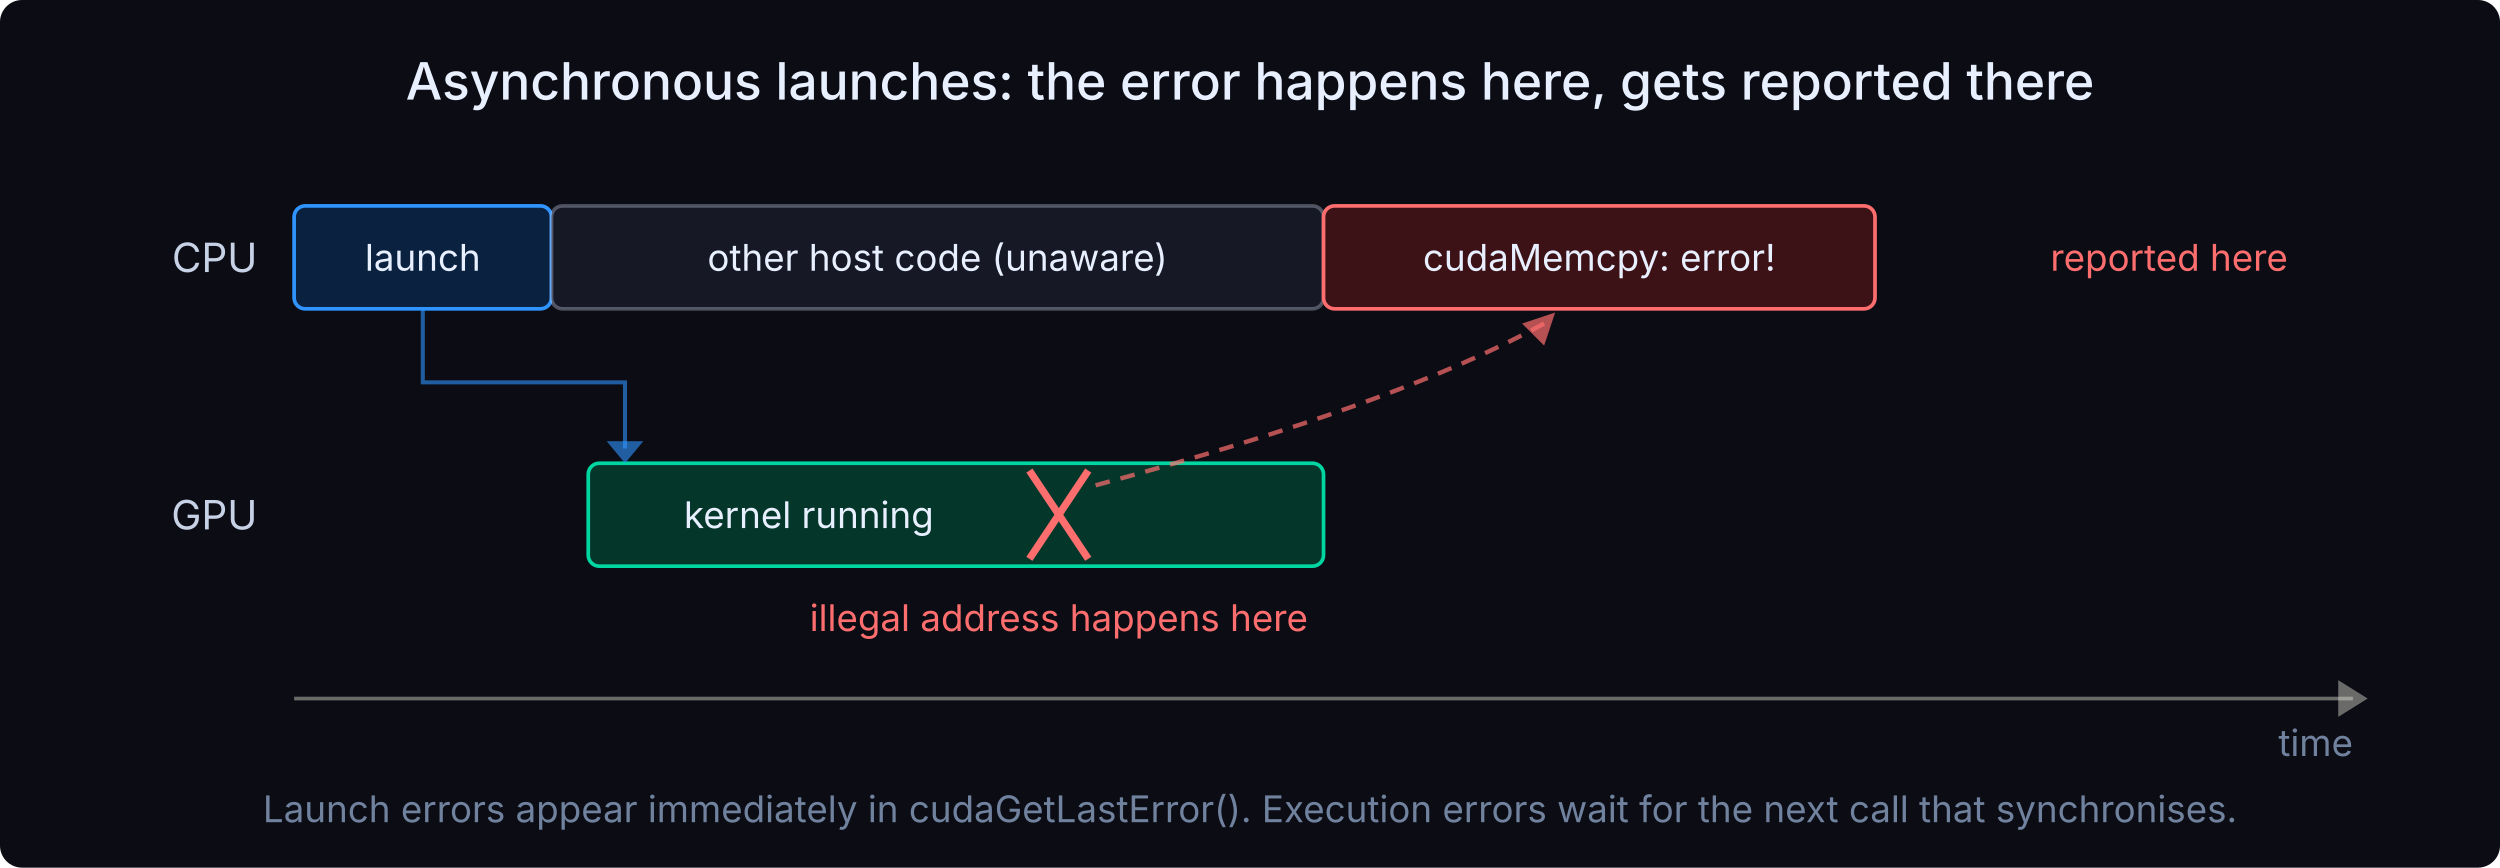
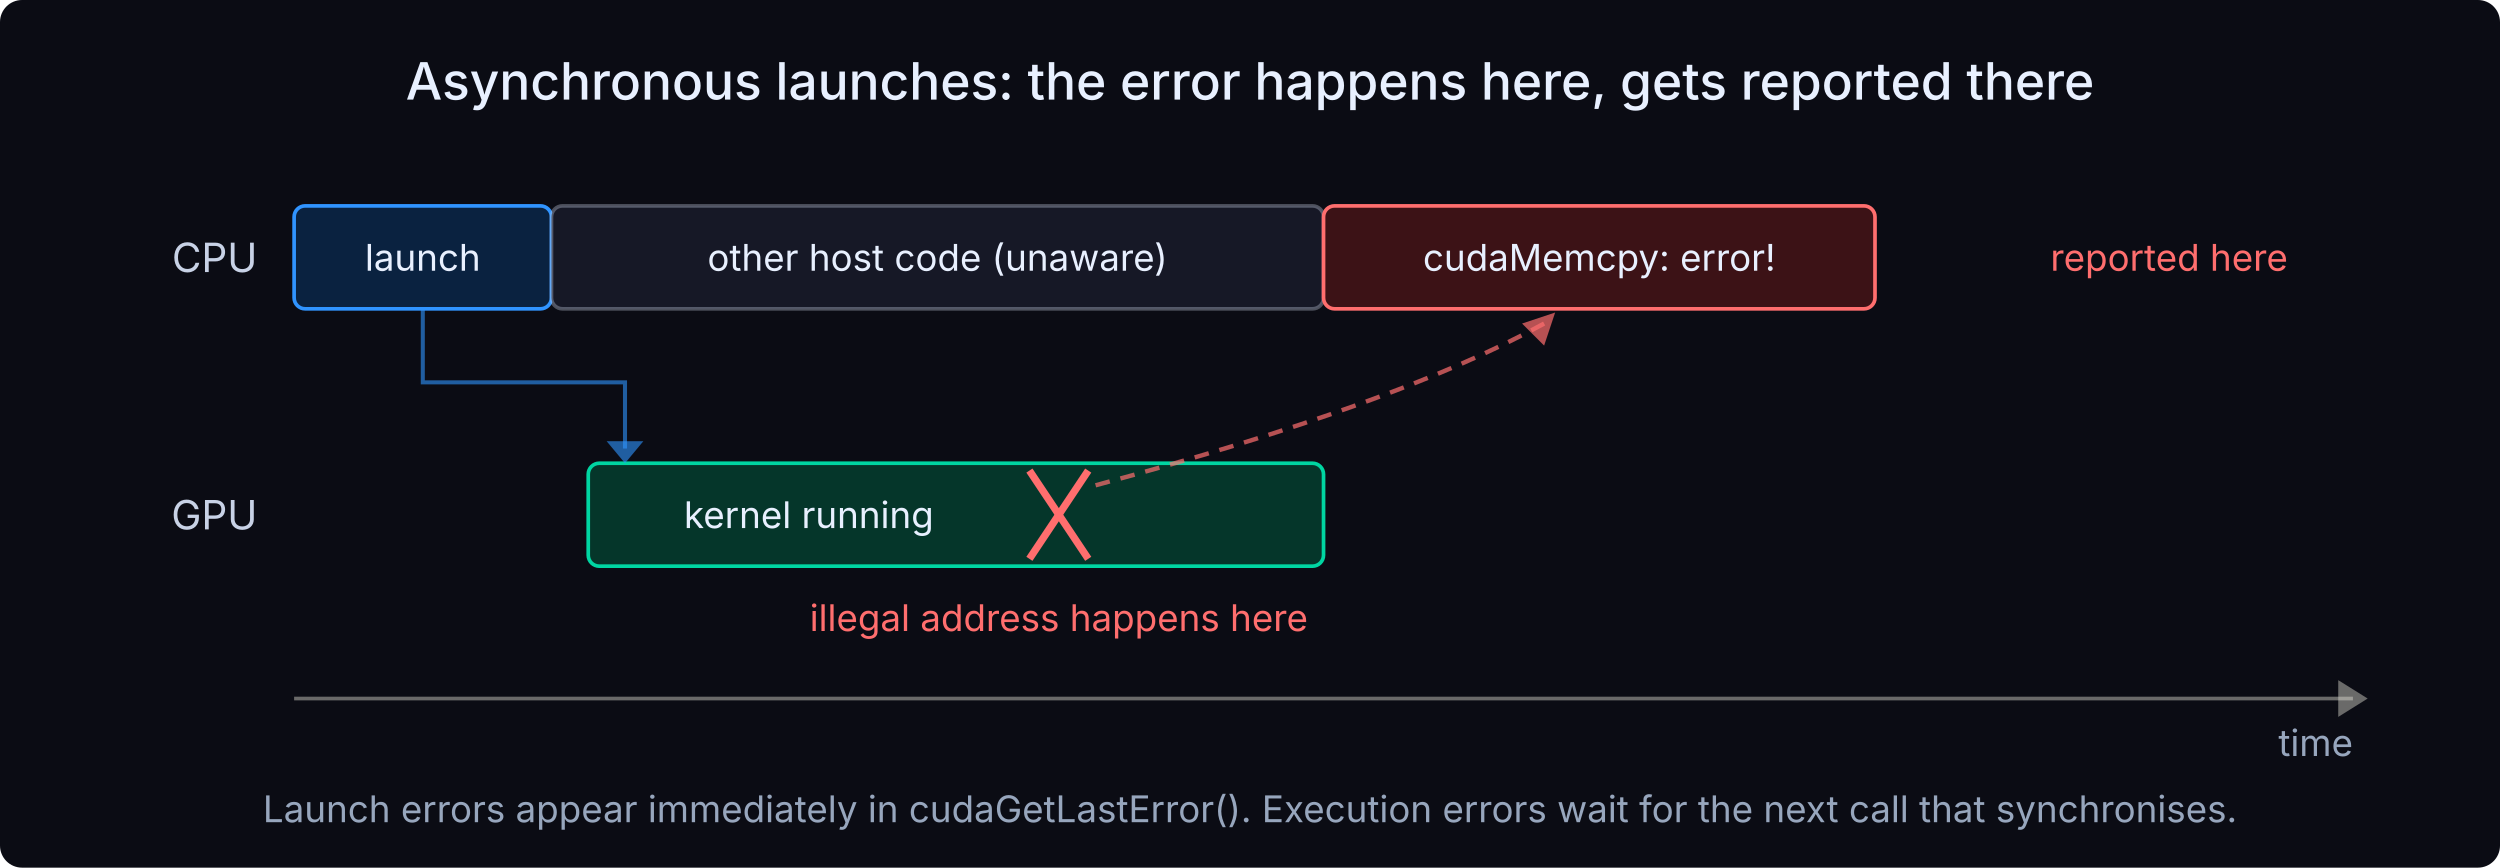
<svg xmlns="http://www.w3.org/2000/svg" width="100%" viewBox="0 0 680 236">
  <style>
  text { font-family: -apple-system, BlinkMacSystemFont, 'Segoe UI', sans-serif; dominant-baseline: central; }
  .title { fill: #e8f0ff; font-size: 14px; font-weight: 500; }
-   .mut { fill: #70829e; font-size: 10px; }
+   .mut { fill: #97a6bd; font-size: 10px; }
  .lbl { fill: #c8d2e6; font-size: 11px; }
  .t { fill: #e8f0ff; font-size: 10px; }
  .arrow { stroke: rgba(255,110,110,0.7); stroke-width: 1.2; fill: none; stroke-dasharray: 4 3; }
</style>
  <rect width="100%" height="100%" fill="#0b0c14" rx="6" />
  <text x="340" y="22" text-anchor="middle" class="title">Asynchronous launches: the error happens here, gets reported there</text>
  <text x="70" y="70" text-anchor="end" class="lbl">CPU</text>
  <rect x="80" y="56" width="70" height="28" rx="3" fill="rgb(10,34,64)" stroke="rgb(48,148,255)" />
  <text x="115" y="70" text-anchor="middle" class="t">launch</text>
  <rect x="150" y="56" width="210" height="28" rx="3" fill="#161826" stroke="rgba(200,210,230,0.35)" />
  <text x="255" y="70" text-anchor="middle" class="t">other host code (unaware)</text>
  <rect x="360" y="56" width="150" height="28" rx="3" fill="rgb(60,18,22)" stroke="rgb(255,110,110)" />
  <text x="435" y="70" text-anchor="middle" class="t">cudaMemcpy: error!</text>
  <text x="590" y="70" text-anchor="middle" style="fill: rgb(255,110,110); font-size: 10px;">reported here</text>
  <text x="70" y="140" text-anchor="end" class="lbl">GPU</text>
  <rect x="160" y="126" width="200" height="28" rx="3" fill="rgb(5,54,42)" stroke="rgb(0,214,162)" />
  <text x="220" y="140" text-anchor="middle" class="t">kernel running</text>
  <line x1="280" y1="128" x2="296" y2="152" stroke="rgb(255,110,110)" stroke-width="2" />
  <line x1="296" y1="128" x2="280" y2="152" stroke="rgb(255,110,110)" stroke-width="2" />
  <text x="288" y="168" text-anchor="middle" style="fill: rgb(255,110,110); font-size: 10px;">illegal address happens here</text>
  <path d="M115 84 L115 104 L170 104 L170 122" stroke="rgba(48,148,255,0.6)" stroke-width="1.1" fill="none" />
  <polygon points="165,120 170,126 175,120" fill="rgba(48,148,255,0.6)" />
  <path d="M298 132 Q 380 110 420 88" class="arrow" />
  <polygon points="414,88 423,85 420,94" fill="rgba(255,110,110,0.7)" />
  <line x1="80" y1="190" x2="640" y2="190" stroke="rgba(222,220,209,0.45)" stroke-width="1" />
  <polygon points="636,185 644,190 636,195" fill="rgba(222,220,209,0.45)" />
  <text x="640" y="202" text-anchor="end" class="mut">time</text>
  <text x="340" y="220" text-anchor="middle" class="mut">Launch errors appear immediately in cudaGetLastError(). Execution errors wait for the next call that synchronises.</text>
</svg>
